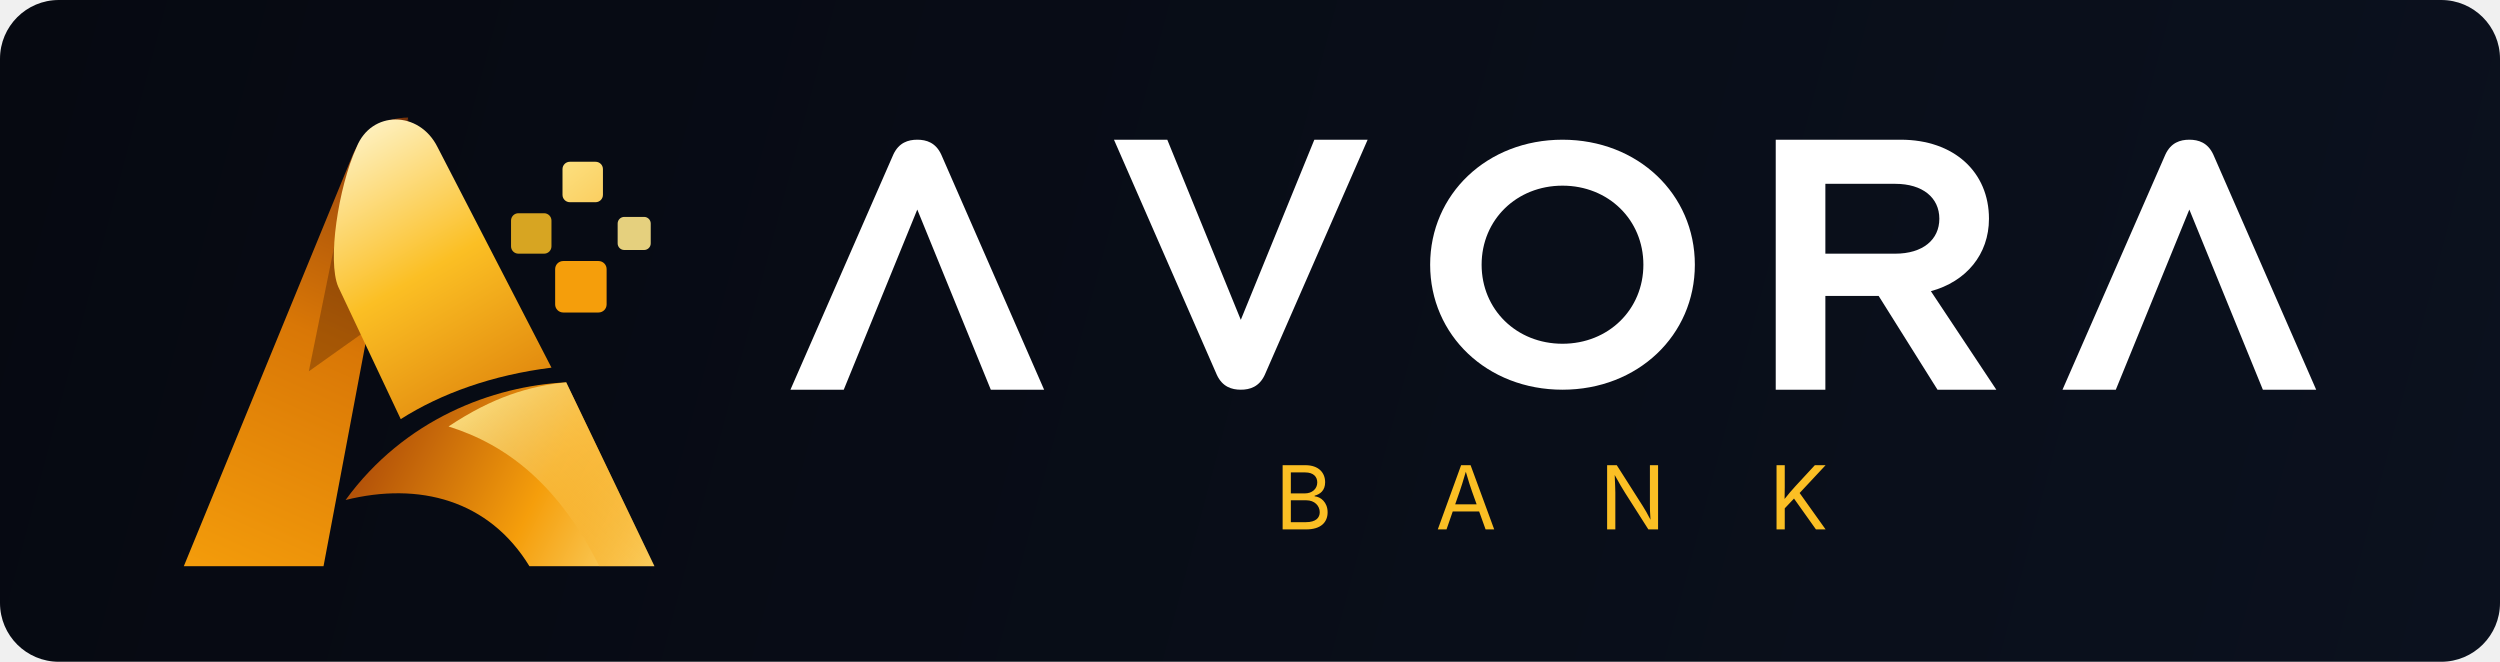
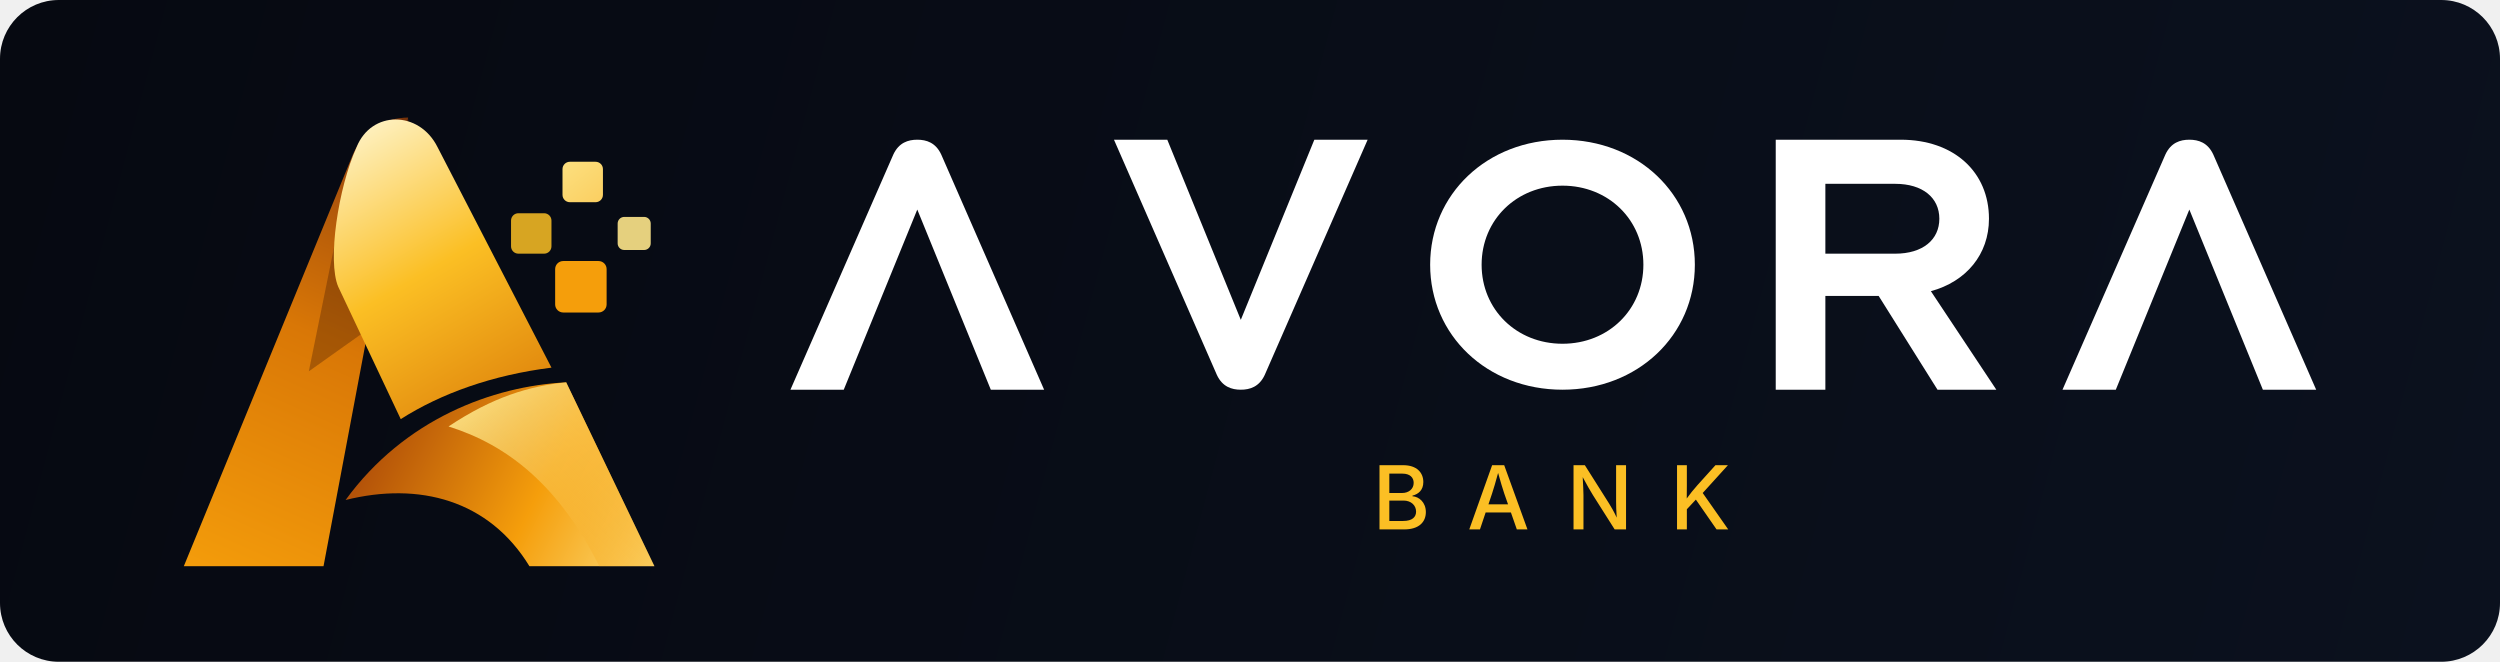
<svg xmlns="http://www.w3.org/2000/svg" viewBox="0 0 680 180" fill="none">
  <defs>
    <linearGradient id="bgGradGold" x1="0" y1="0" x2="680" y2="180" gradientUnits="userSpaceOnUse">
      <stop offset="0%" stop-color="#060911" />
      <stop offset="100%" stop-color="#0B111E" />
    </linearGradient>
    <linearGradient id="leftLegGold" x1="95" y1="30" x2="40" y2="155" gradientUnits="userSpaceOnUse">
      <stop offset="0%" stop-color="#92400E" />
      <stop offset="45%" stop-color="#D97706" />
      <stop offset="100%" stop-color="#F59E0B" />
    </linearGradient>
    <linearGradient id="topRibbonGold" x1="88" y1="22" x2="138" y2="108" gradientUnits="userSpaceOnUse">
      <stop offset="0%" stop-color="#FEF3C7" />
      <stop offset="45%" stop-color="#FBBF24" />
      <stop offset="100%" stop-color="#D97706" />
    </linearGradient>
    <linearGradient id="wingGold" x1="85" y1="115" x2="165" y2="155" gradientUnits="userSpaceOnUse">
      <stop offset="0%" stop-color="#B45309" />
      <stop offset="50%" stop-color="#F59E0B" />
      <stop offset="100%" stop-color="#FDE68A" />
    </linearGradient>
    <linearGradient id="wingSheenGold" x1="115" y1="96" x2="162" y2="152" gradientUnits="userSpaceOnUse">
      <stop offset="0%" stop-color="#FDE68A" stop-opacity="0.95" />
      <stop offset="100%" stop-color="#F59E0B" stop-opacity="0.2" />
    </linearGradient>
    <linearGradient id="pixelGold" x1="130" y1="35" x2="170" y2="85" gradientUnits="userSpaceOnUse">
      <stop offset="0%" stop-color="#FDE68A" />
      <stop offset="100%" stop-color="#F59E0B" />
    </linearGradient>
  </defs>
  <rect width="680" height="180" rx="16" fill="url(#bgGradGold)" />
  <g transform="translate(18, 6)">
    <path d="M32 148 L78 36 C81 29 87 26 93 26 L70 148 L32 148 Z" fill="url(#leftLegGold)" />
    <path d="M78 36 C81 29 87 26 93 26 L104 68 L66 95 L78 36 Z" fill="#451A03" opacity="0.35" />
    <path d="M79 34 C83 24 96 24 101 34 L132 94 C116 96 102 101 91 108 L74 72 C71 65 74 45 79 34 Z" fill="url(#topRibbonGold)" />
    <path d="M76 130 C92 108 116 99 136 98 L160 148 L126 148 C115 130 96 125 76 130 Z" fill="url(#wingGold)" />
    <path d="M104 110 C116 102 126 99 136 98 L160 148 L145 148 C134 126 120 115 104 110 Z" fill="url(#wingSheenGold)" />
    <rect x="135" y="38" width="11" height="11" rx="2" fill="url(#pixelGold)" />
    <rect x="121" y="52" width="11" height="11" rx="2" fill="#FBBF24" opacity="0.85" />
    <rect x="150" y="53" width="9" height="9" rx="1.8" fill="#FDE68A" opacity="0.9" />
    <rect x="133" y="65" width="14" height="14" rx="2.2" fill="#F59E0B" />
  </g>
  <g fill="#FFFFFF" transform="translate(215, 38)">
    <path d="M0 68 L28 4 C29.5 0.8 32 0 34.5 0 C37 0 39.5 0.8 41 4 L69 68 L54.5 68 L34.5 19 L14.5 68 Z" />
    <path d="M88 0 L102.5 0 L122.5 49 L142.5 0 L157 0 L129 64 C127.5 67.2 125 68 122.5 68 C120 68 117.5 67.2 116 64 Z" />
    <path fill-rule="evenodd" clip-rule="evenodd" d="M210 0 C230.5 0 246 14.8 246 34 C246 53.2 230.5 68 210 68 C189.5 68 174 53.2 174 34 C174 14.8 189.5 0 210 0 Z M210 12.5 C197.5 12.5 188 21.8 188 34 C188 46.2 197.5 55.5 210 55.5 C222.5 55.5 232 46.2 232 34 C232 21.8 222.5 12.5 210 12.5 Z" />
    <path fill-rule="evenodd" clip-rule="evenodd" d="M268 0 L302 0 C316.5 0 326 8.8 326 21.5 C326 31.2 319.8 38.6 310.2 41.2 L328 68 L312 68 L296 42.5 L281.5 42.5 L281.5 68 L268 68 Z M281.5 12 L281.5 31 L300.5 31 C308 31 312.5 27.2 312.5 21.5 C312.5 15.8 308 12 300.5 12 Z" />
    <path d="M346 68 L374 4 C375.5 0.8 378 0 380.5 0 C383 0 385.5 0.8 387 4 L415 68 L400.5 68 L380.5 19 L360.5 68 Z" />
  </g>
-   <text x="422" y="144" text-anchor="middle" fill="#FBBF24" font-family="'Inter', 'Segoe UI', 'Montserrat', sans-serif" font-size="24" font-weight="400" letter-spacing="28">
+   <text x="422" y="144" text-anchor="middle" fill="#FBBF24" font-family="'Inter', 'Segoe UI', 'Montserrat', sans-serif" font-size="24" font-weight="500" letter-spacing="10">
    BANK
  </text>
</svg>
